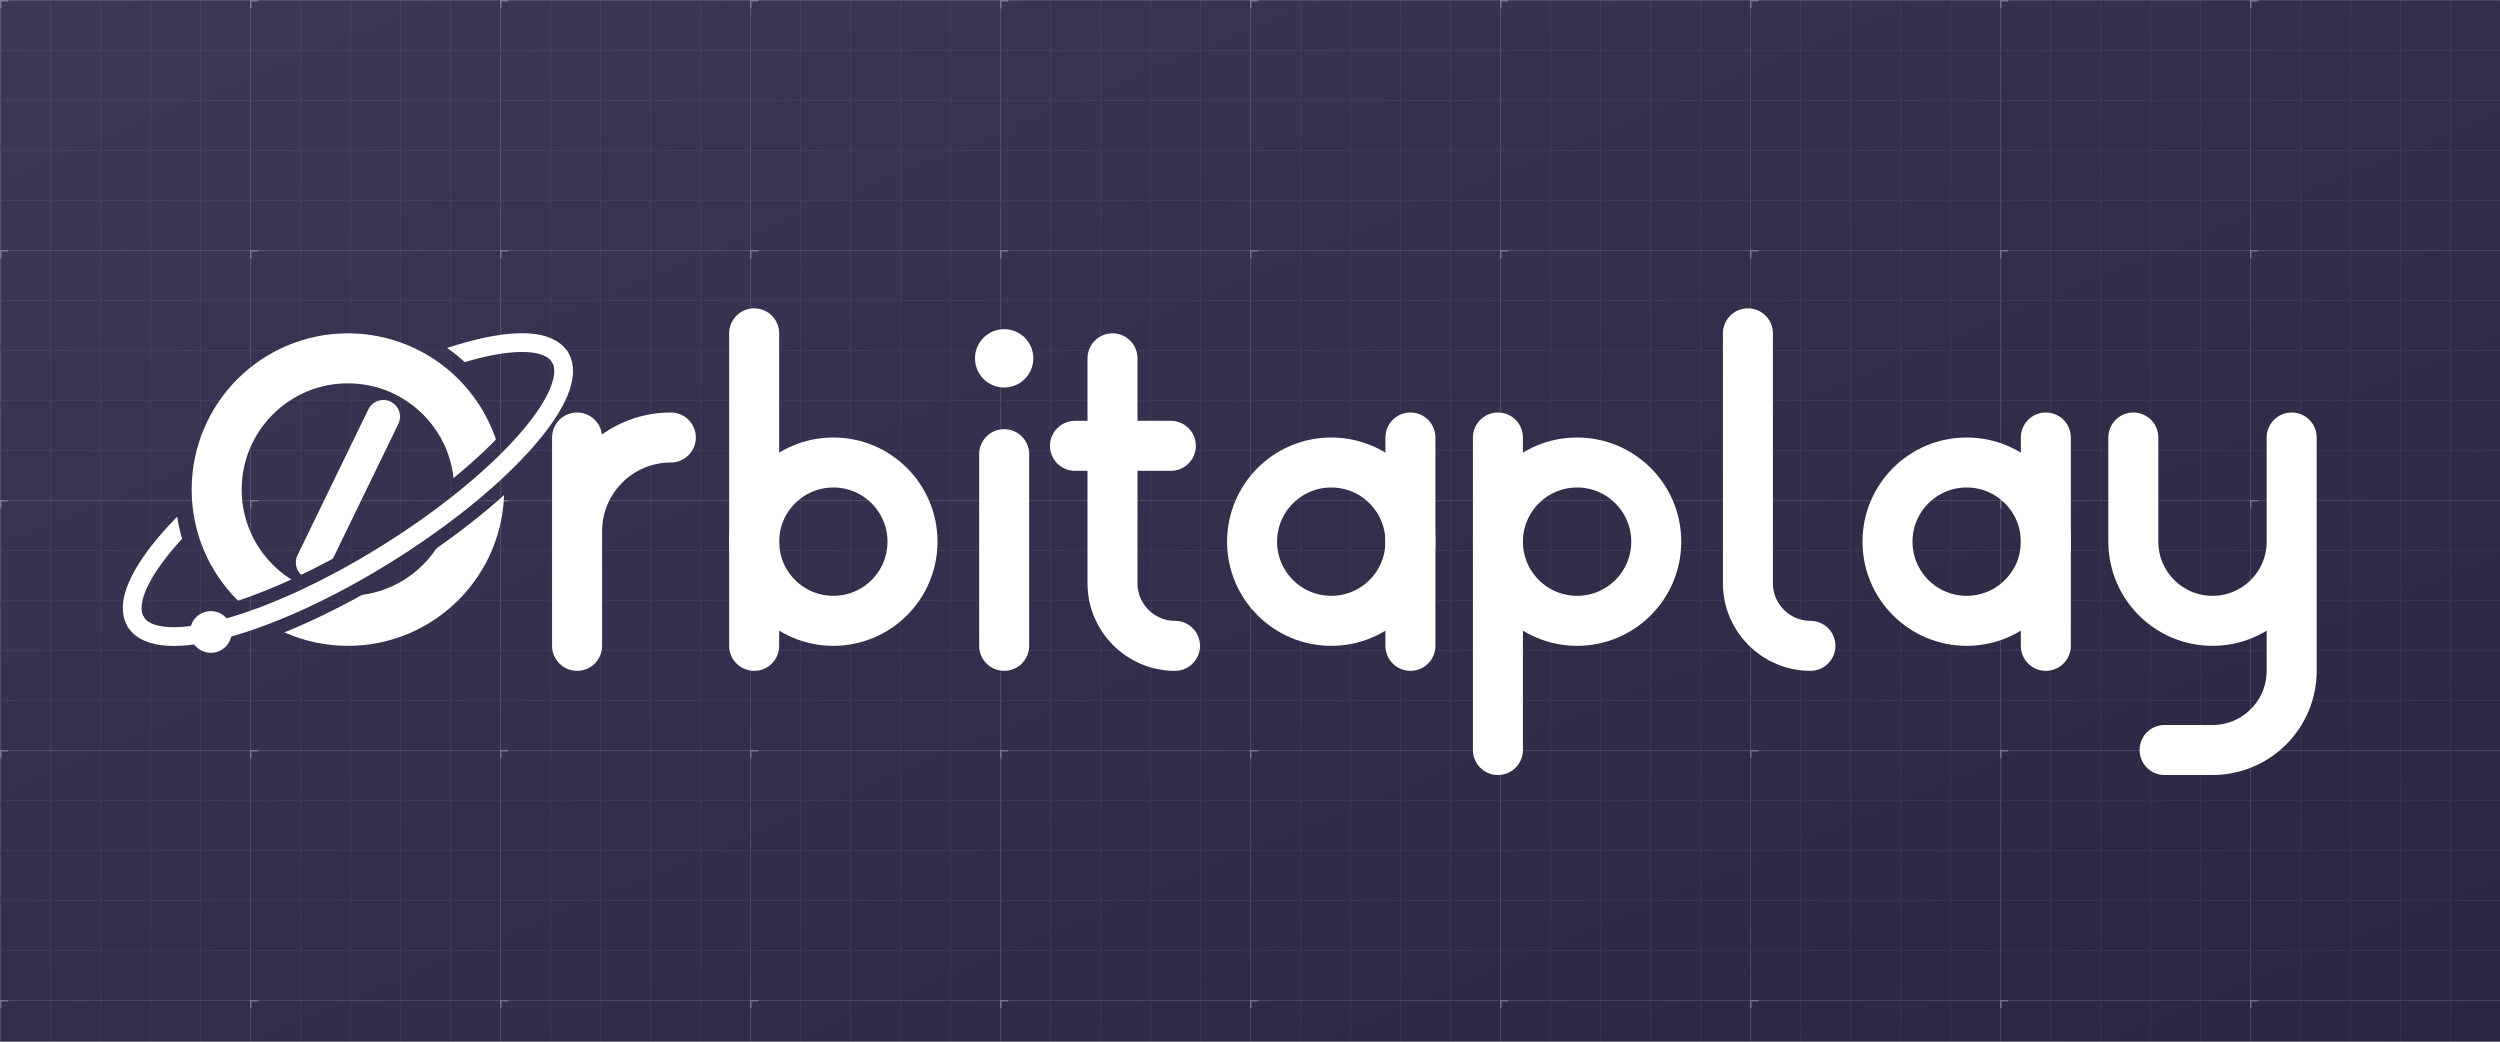
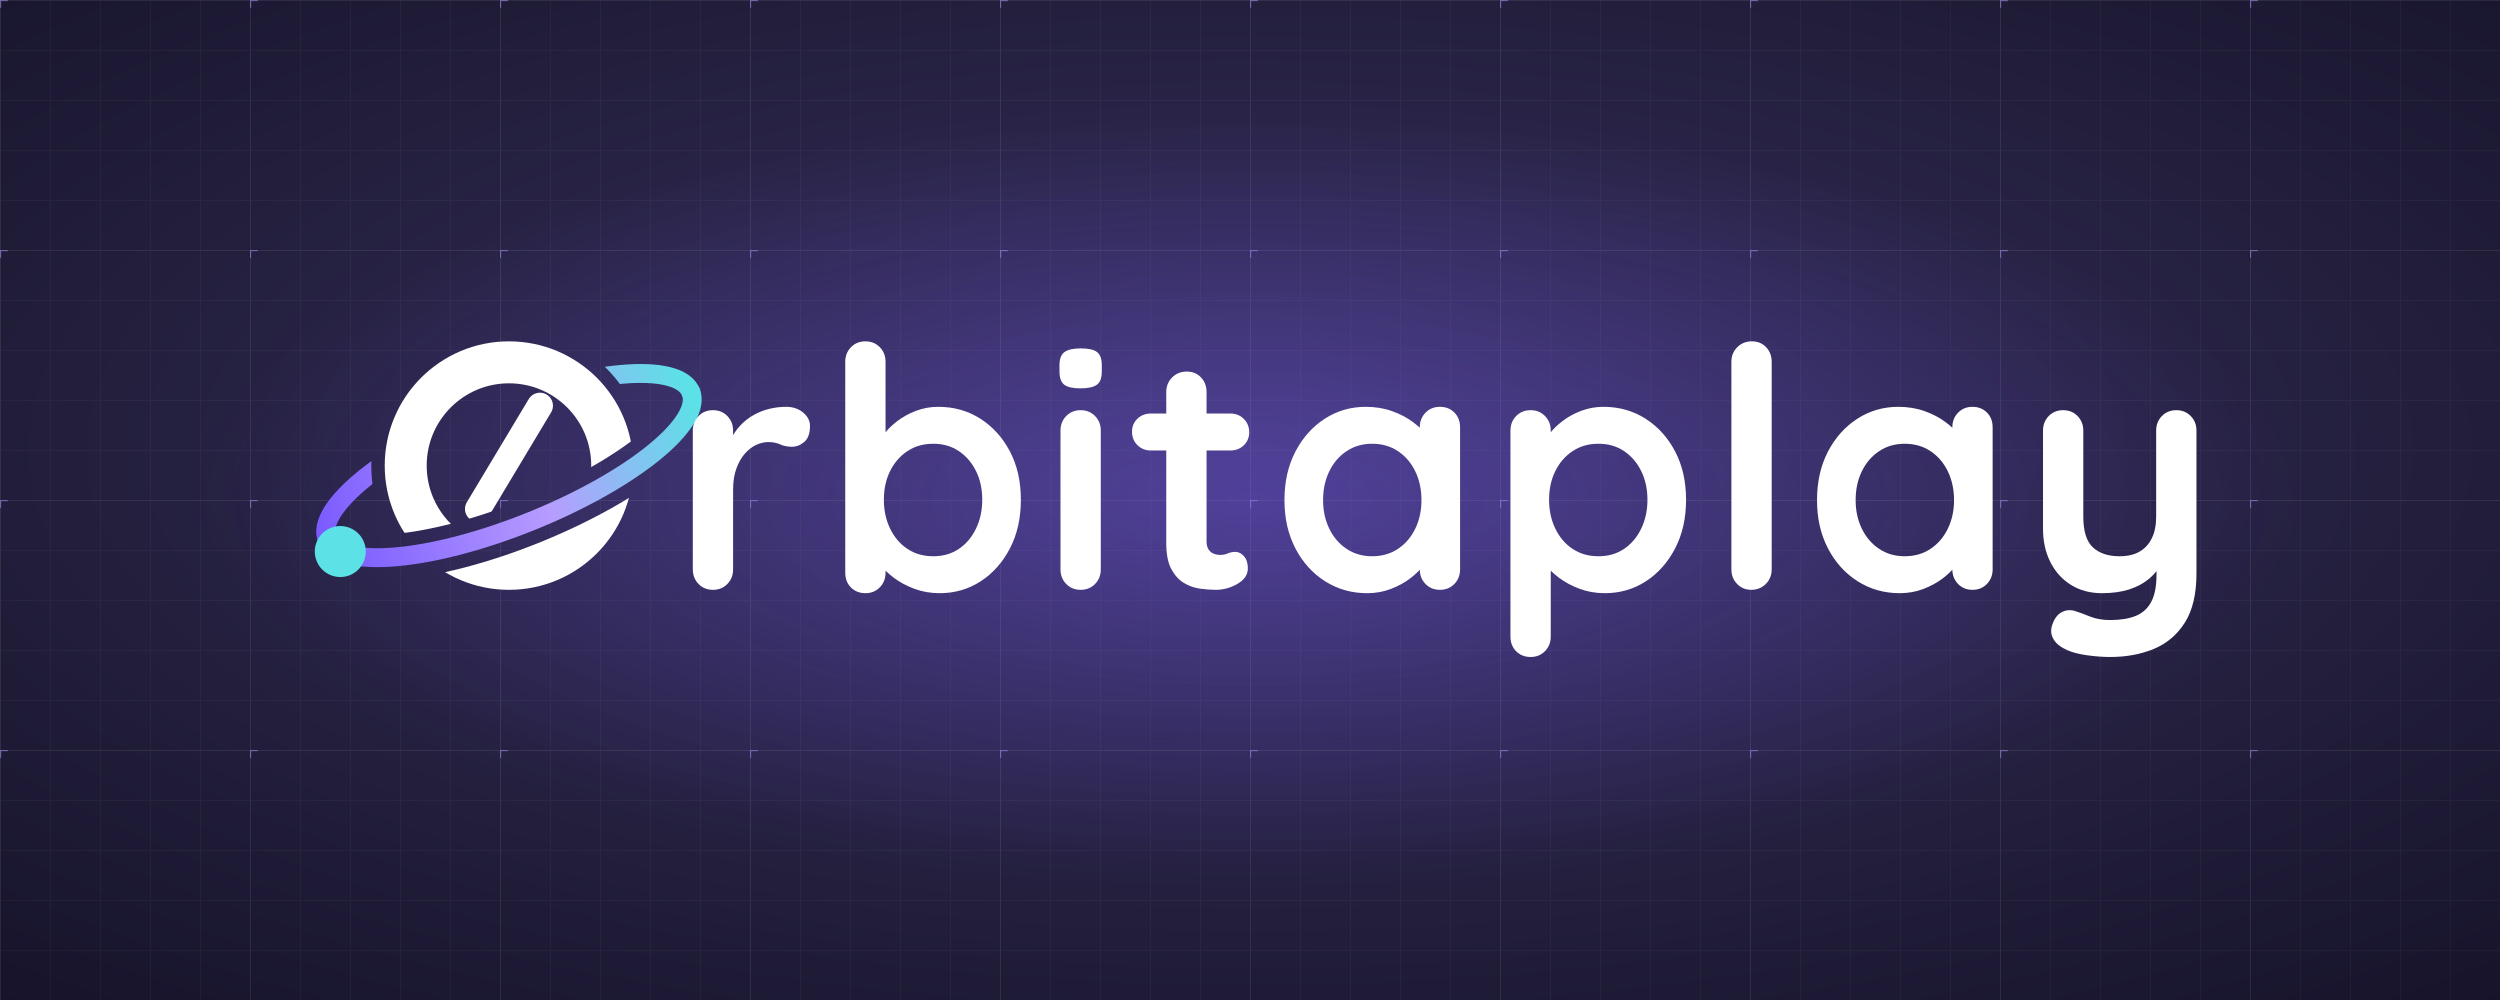
- <svg xmlns="http://www.w3.org/2000/svg" viewBox="0 0 1200 500" width="1200" height="500">
+ <svg xmlns="http://www.w3.org/2000/svg" viewBox="0 0 1600 640" width="1600" height="640">
  <defs>
-     <linearGradient id="bg" x1="0" y1="0" x2="1" y2="1">
-       <stop offset="0" stop-color="#3d3756" />
-       <stop offset="1" stop-color="#2a2640" />
-     </linearGradient>
-     <pattern id="grid" width="24" height="24" patternUnits="userSpaceOnUse">
-       <path d="M24 0H0V24" fill="none" stroke="#ffffff" stroke-opacity=".05" stroke-width="1" />
+     <radialGradient id="bg" cx=".5" cy=".45" r=".75">
+       <stop offset="0" stop-color="#3b3366" />
+       <stop offset=".6" stop-color="#231f3d" />
+       <stop offset="1" stop-color="#16132a" />
+     </radialGradient>
+     <pattern id="g1" width="32" height="32" patternUnits="userSpaceOnUse">
+       <path d="M32 0H0V32" fill="none" stroke="#fff" stroke-opacity=".045" />
    </pattern>
-     <pattern id="grid2" width="120" height="120" patternUnits="userSpaceOnUse">
-       <path d="M120 0H0V120" fill="none" stroke="#ffffff" stroke-opacity=".08" stroke-width="1" />
-       <path d="M-4 0H4M0 -4V4" stroke="#ffffff" stroke-opacity=".25" stroke-width="1.5" />
+     <pattern id="g2" width="160" height="160" patternUnits="userSpaceOnUse">
+       <path d="M160 0H0V160" fill="none" stroke="#fff" stroke-opacity=".07" />
+       <path d="M-5 0H5M0 -5V5" stroke="#B69CFF" stroke-opacity=".5" stroke-width="1.5" />
    </pattern>
+     <radialGradient id="glow" cx=".5" cy=".5" r=".5">
+       <stop offset="0" stop-color="#7C5CFF" stop-opacity=".35" />
+       <stop offset="1" stop-color="#7C5CFF" stop-opacity="0" />
+     </radialGradient>
  </defs>
-   <rect width="1200" height="500" fill="url(#bg)" />
-   <rect width="1200" height="500" fill="url(#grid)" />
-   <rect width="1200" height="500" fill="url(#grid2)" />
-   <g transform="translate(92 110)">
+   <rect width="1600" height="640" fill="url(#bg)" />
+   <rect width="1600" height="640" fill="url(#g1)" />
+   <rect width="1600" height="640" fill="url(#g2)" />
+   <ellipse cx="800.0" cy="320.0" rx="672.0" ry="243.2" fill="url(#glow)" />
+   <g transform="translate(246.22 218.46) scale(0.214904)">
    <defs>
-       <mask id="cutFront" maskUnits="userSpaceOnUse" x="-200" y="-200" width="1600" height="700">
-         <rect x="-200" y="-200" width="1600" height="700" fill="#fff" />
-         <g transform="translate(75 125) rotate(-32)">
-           <path d="M-120 0 A120 36 0 0 0 120 0" fill="none" stroke="#000" stroke-width="22" />
+       <linearGradient id="ring" x1="0" y1="0" x2="1" y2="0" gradientUnits="objectBoundingBox">
+         <stop offset="0" stop-color="#7C5CFF" />
+         <stop offset=".55" stop-color="#B69CFF" />
+         <stop offset="1" stop-color="#5CE1E6" />
+       </linearGradient>
+       <mask id="cutFront" maskUnits="userSpaceOnUse" x="-5480.5" y="-1480" width="16441.5" height="3700">
+         <rect x="-5480.5" y="-1480" width="16441.5" height="3700" fill="#fff" />
+         <g transform="translate(370.0 370.0) rotate(-22)">
+           <path d="M-584.25 0 A584.25 178.35 0 0 0 584.25 0" fill="none" stroke="#000" stroke-width="136.25" stroke-linecap="round" />
        </g>
      </mask>
-       <mask id="cutBack" maskUnits="userSpaceOnUse" x="-200" y="-200" width="1600" height="700">
-         <rect x="-200" y="-200" width="1600" height="700" fill="#fff" />
-         <circle cx="75" cy="125" r="83" fill="#000" />
+       <mask id="cutBack" maskUnits="userSpaceOnUse" x="-5480.5" y="-1480" width="16441.5" height="3700">
+         <rect x="-5480.5" y="-1480" width="16441.5" height="3700" fill="#fff" />
+         <circle cx="370.0" cy="370.0" r="410.0" fill="#000" />
      </mask>
    </defs>
-     <g fill="none" stroke="#fff" stroke-width="24" stroke-linecap="round" stroke-linejoin="round">
-       <g mask="url(#cutFront)">
-         <circle cx="75" cy="125" r="63" />
-         <path d="M58 160 L92 90" stroke-width="16" />
+     <g mask="url(#cutFront)" fill="none" stroke="#fff" stroke-linecap="round">
+       <circle cx="370.0" cy="370.0" r="307.5" stroke-width="125" />
+       <path d="M277.75 499.15 L462.25 191.65" stroke-width="77.5" />
+     </g>
+     <g mask="url(#cutBack)">
+       <g transform="translate(370.0 370.0) rotate(-22)" fill="none" stroke="url(#ring)" stroke-width="56.25" stroke-linecap="round">
+         <path d="M-584.25 0 A584.25 178.35 0 0 1 584.25 0" />
      </g>
-       <g mask="url(#cutBack)">
-         <g transform="translate(75 125) rotate(-32)">
-           <path d="M-120 0 A120 36 0 0 1 120 0" stroke-width="9" />
-         </g>
-       </g>
-       <g transform="translate(75 125) rotate(-32)">
-         <path d="M-120 0 A120 36 0 0 0 120 0" stroke-width="9" />
-         <circle cx="-92" cy="23.1" r="10" fill="#fff" stroke="none" />
-       </g>
-       <path d="M185 200 V100 M185 145 A45 45 0 0 1 230 100" />
-       <path d="M270 50 V200" />
-       <circle cx="308" cy="150" r="38" />
-       <path d="M390 108 V200" />
-       <circle cx="390" cy="62" r="14" fill="#fff" stroke="none" />
-       <path d="M442 62 V170 A30 30 0 0 0 472 200 M424 104 H470" />
-       <circle cx="547" cy="150" r="38" />
-       <path d="M585 100 V200" />
-       <path d="M627 100 V250" />
-       <circle cx="665" cy="150" r="38" />
-       <path d="M747 50 V170 A30 30 0 0 0 777 200" />
-       <circle cx="852" cy="150" r="38" />
-       <path d="M890 100 V200" />
-       <path d="M932 100 V150 A38 38 0 0 0 1008 150 M1008 100 V212 A38 38 0 0 1 970 250 H947" />
+     </g>
+     <g transform="translate(370.0 370.0) rotate(-22)" fill="none" stroke="url(#ring)" stroke-width="56.25" stroke-linecap="round">
+       <path d="M-584.25 0 A584.25 178.35 0 0 0 584.25 0" />
+       <circle cx="-561.617" cy="49.16" r="75.938" fill="#5CE1E6" stroke="none" />
+     </g>
+     <g fill="#fff">
+       <path d="M977.5 740Q951.5 740 934.5 722.5Q917.5 705 917.5 679V266Q917.5 240 934.5 222.5Q951.5 205 977.5 205Q1003.5 205 1020.5 222.5Q1037.5 240 1037.5 266V360L1030.5 293Q1041.5 269 1059.0 250.5Q1076.5 232 1098.5 219.5Q1120.5 207 1145.5 201.0Q1170.5 195 1195.5 195Q1225.5 195 1246.0 212.0Q1266.5 229 1266.5 252Q1266.5 285 1249.5 299.5Q1232.5 314 1212.5 314Q1193.5 314 1178.0 307.0Q1162.5 300 1142.5 300Q1124.5 300 1106.0 308.5Q1087.5 317 1072.0 335.0Q1056.5 353 1047.0 379.5Q1037.5 406 1037.5 442V679Q1037.5 705 1020.5 722.5Q1003.5 740 977.5 740Z" />
+       <path d="M1648.5 195Q1718.5 195 1774.0 230.5Q1829.5 266 1862.0 328.0Q1894.5 390 1894.5 472Q1894.5 554 1862.0 616.5Q1829.5 679 1775.0 714.5Q1720.5 750 1652.5 750Q1612.5 750 1577.5 737.0Q1542.5 724 1516.0 704.0Q1489.5 684 1475.0 663.5Q1460.5 643 1460.5 629L1491.5 616V689Q1491.5 715 1474.5 732.5Q1457.5 750 1431.5 750Q1405.5 750 1388.5 733.0Q1371.5 716 1371.5 689V61Q1371.5 35 1388.5 17.5Q1405.5 0 1431.5 0Q1457.5 0 1474.5 17.5Q1491.5 35 1491.5 61V315L1474.5 306Q1474.5 293 1488.5 274.5Q1502.5 256 1526.5 237.5Q1550.5 219 1582.0 207.0Q1613.5 195 1648.5 195ZM1633.5 305Q1589.5 305 1556.5 327.0Q1523.5 349 1505.0 386.5Q1486.5 424 1486.5 472Q1486.5 519 1505.0 557.5Q1523.5 596 1556.5 618.0Q1589.5 640 1633.5 640Q1677.5 640 1710.0 618.0Q1742.5 596 1761.0 557.5Q1779.5 519 1779.5 472Q1779.5 424 1761.0 386.5Q1742.5 349 1710.0 327.0Q1677.5 305 1633.5 305Z" />
+       <path d="M2132.5 679Q2132.5 705 2115.5 722.5Q2098.5 740 2072.5 740Q2046.5 740 2029.5 722.5Q2012.5 705 2012.5 679V266Q2012.5 240 2029.5 222.5Q2046.5 205 2072.5 205Q2098.5 205 2115.5 222.5Q2132.5 240 2132.5 266ZM2071.5 140Q2037.5 140 2023.5 129.0Q2009.5 118 2009.5 90V71Q2009.5 42 2025.0 31.5Q2040.5 21 2072.5 21Q2107.5 21 2121.5 32.0Q2135.5 43 2135.5 71V90Q2135.5 119 2120.5 129.5Q2105.5 140 2071.5 140Z" />
+       <path d="M2281.5 215H2518.5Q2542.5 215 2558.5 231.0Q2574.5 247 2574.5 271Q2574.5 294 2558.5 309.5Q2542.5 325 2518.5 325H2281.5Q2257.5 325 2241.5 309.0Q2225.5 293 2225.5 269Q2225.5 246 2241.5 230.5Q2257.5 215 2281.5 215ZM2388.5 90Q2414.5 90 2431.0 107.5Q2447.5 125 2447.5 151V596Q2447.5 610 2453.0 619.0Q2458.5 628 2468.0 632.0Q2477.5 636 2488.5 636Q2500.5 636 2510.5 631.5Q2520.5 627 2533.5 627Q2547.5 627 2559.0 640.0Q2570.5 653 2570.5 676Q2570.5 704 2540.0 722.0Q2509.5 740 2474.5 740Q2453.5 740 2428.0 736.5Q2402.5 733 2380.0 719.5Q2357.5 706 2342.5 678.0Q2327.5 650 2327.5 601V151Q2327.5 125 2345.0 107.5Q2362.5 90 2388.5 90Z" />
+       <path d="M3142.5 195Q3168.5 195 3185.5 212.0Q3202.5 229 3202.5 256V679Q3202.5 705 3185.5 722.5Q3168.5 740 3142.5 740Q3116.5 740 3099.5 722.5Q3082.5 705 3082.5 679V630L3104.5 639Q3104.5 652 3090.5 670.5Q3076.5 689 3052.5 707.0Q3028.5 725 2996.0 737.5Q2963.5 750 2925.5 750Q2856.5 750 2800.5 714.5Q2744.5 679 2712.0 616.5Q2679.5 554 2679.5 473Q2679.5 391 2712.0 328.5Q2744.5 266 2799.5 230.5Q2854.5 195 2921.5 195Q2964.5 195 3000.5 208.0Q3036.5 221 3063.0 241.0Q3089.5 261 3104.0 281.5Q3118.5 302 3118.5 316L3082.5 329V256Q3082.5 230 3099.5 212.5Q3116.5 195 3142.5 195ZM2940.5 640Q2984.5 640 3017.5 618.0Q3050.5 596 3069.0 558.0Q3087.5 520 3087.5 473Q3087.5 425 3069.0 387.0Q3050.5 349 3017.5 327.0Q2984.5 305 2940.5 305Q2897.5 305 2864.5 327.0Q2831.5 349 2813.0 387.0Q2794.5 425 2794.5 473Q2794.5 520 2813.0 558.0Q2831.5 596 2864.5 618.0Q2897.5 640 2940.5 640Z" />
+       <path d="M3629.5 195Q3699.5 195 3755.0 230.5Q3810.5 266 3843.0 328.0Q3875.5 390 3875.5 472Q3875.5 554 3843.0 616.5Q3810.5 679 3756.0 714.5Q3701.5 750 3633.5 750Q3593.5 750 3558.5 737.0Q3523.5 724 3497.0 704.0Q3470.5 684 3456.0 663.5Q3441.5 643 3441.5 629L3472.5 616V879Q3472.5 905 3455.5 922.5Q3438.5 940 3412.5 940Q3386.5 940 3369.5 923.0Q3352.5 906 3352.5 879V266Q3352.5 240 3369.5 222.5Q3386.5 205 3412.5 205Q3438.5 205 3455.5 222.5Q3472.5 240 3472.5 266V315L3455.5 306Q3455.5 293 3469.5 274.5Q3483.5 256 3507.5 237.5Q3531.5 219 3563.0 207.0Q3594.5 195 3629.5 195ZM3614.5 305Q3570.5 305 3537.5 327.0Q3504.5 349 3486.0 386.5Q3467.5 424 3467.5 472Q3467.5 519 3486.0 557.5Q3504.5 596 3537.5 618.0Q3570.5 640 3614.5 640Q3658.5 640 3691.0 618.0Q3723.5 596 3742.0 557.5Q3760.5 519 3760.5 472Q3760.5 424 3742.0 386.5Q3723.5 349 3691.0 327.0Q3658.5 305 3614.5 305Z" />
+       <path d="M4130.5 679Q4130.5 705 4113.0 722.5Q4095.5 740 4069.5 740Q4044.5 740 4027.5 722.5Q4010.5 705 4010.5 679V61Q4010.5 35 4028.0 17.5Q4045.5 0 4071.5 0Q4097.5 0 4114.0 17.5Q4130.5 35 4130.5 61Z" />
+       <path d="M4728.5 195Q4754.5 195 4771.5 212.0Q4788.5 229 4788.5 256V679Q4788.5 705 4771.5 722.5Q4754.5 740 4728.5 740Q4702.5 740 4685.5 722.5Q4668.5 705 4668.5 679V630L4690.5 639Q4690.5 652 4676.5 670.5Q4662.5 689 4638.5 707.0Q4614.5 725 4582.0 737.5Q4549.5 750 4511.5 750Q4442.5 750 4386.5 714.5Q4330.5 679 4298.0 616.5Q4265.5 554 4265.5 473Q4265.5 391 4298.0 328.5Q4330.5 266 4385.5 230.5Q4440.5 195 4507.5 195Q4550.5 195 4586.5 208.0Q4622.5 221 4649.0 241.0Q4675.5 261 4690.0 281.5Q4704.5 302 4704.5 316L4668.5 329V256Q4668.5 230 4685.5 212.5Q4702.5 195 4728.5 195ZM4526.5 640Q4570.5 640 4603.5 618.0Q4636.5 596 4655.0 558.0Q4673.5 520 4673.5 473Q4673.5 425 4655.0 387.0Q4636.5 349 4603.5 327.0Q4570.5 305 4526.5 305Q4483.5 305 4450.5 327.0Q4417.5 349 4399.0 387.0Q4380.5 425 4380.5 473Q4380.5 520 4399.0 558.0Q4417.5 596 4450.5 618.0Q4483.5 640 4526.5 640Z" />
+       <path d="M5335.5 205Q5361.5 205 5378.5 222.5Q5395.5 240 5395.5 266V691Q5395.5 783 5361.0 837.5Q5326.5 892 5268.5 916.0Q5210.5 940 5138.5 940Q5106.5 940 5070.5 935.0Q5034.5 930 5011.5 920Q4981.5 907 4970.0 887.5Q4958.5 868 4965.5 846Q4974.5 817 4994.5 806.5Q5014.5 796 5036.5 804Q5052.5 809 5078.5 819.5Q5104.5 830 5138.5 830Q5184.5 830 5215.0 817.5Q5245.5 805 5261.0 775.5Q5276.5 746 5276.5 695V628L5297.5 652Q5280.5 685 5255.0 706.5Q5229.5 728 5194.5 739.0Q5159.5 750 5114.5 750Q5061.5 750 5022.0 725.5Q4982.5 701 4960.5 657.5Q4938.5 614 4938.5 558V266Q4938.5 240 4955.5 222.5Q4972.5 205 4998.5 205Q5024.5 205 5041.5 222.5Q5058.5 240 5058.5 266V522Q5058.5 587 5087.0 613.5Q5115.5 640 5166.5 640Q5201.5 640 5225.5 626.5Q5249.5 613 5262.5 586.5Q5275.5 560 5275.5 522V266Q5275.5 240 5292.5 222.5Q5309.5 205 5335.5 205Z" />
    </g>
  </g>
</svg>
